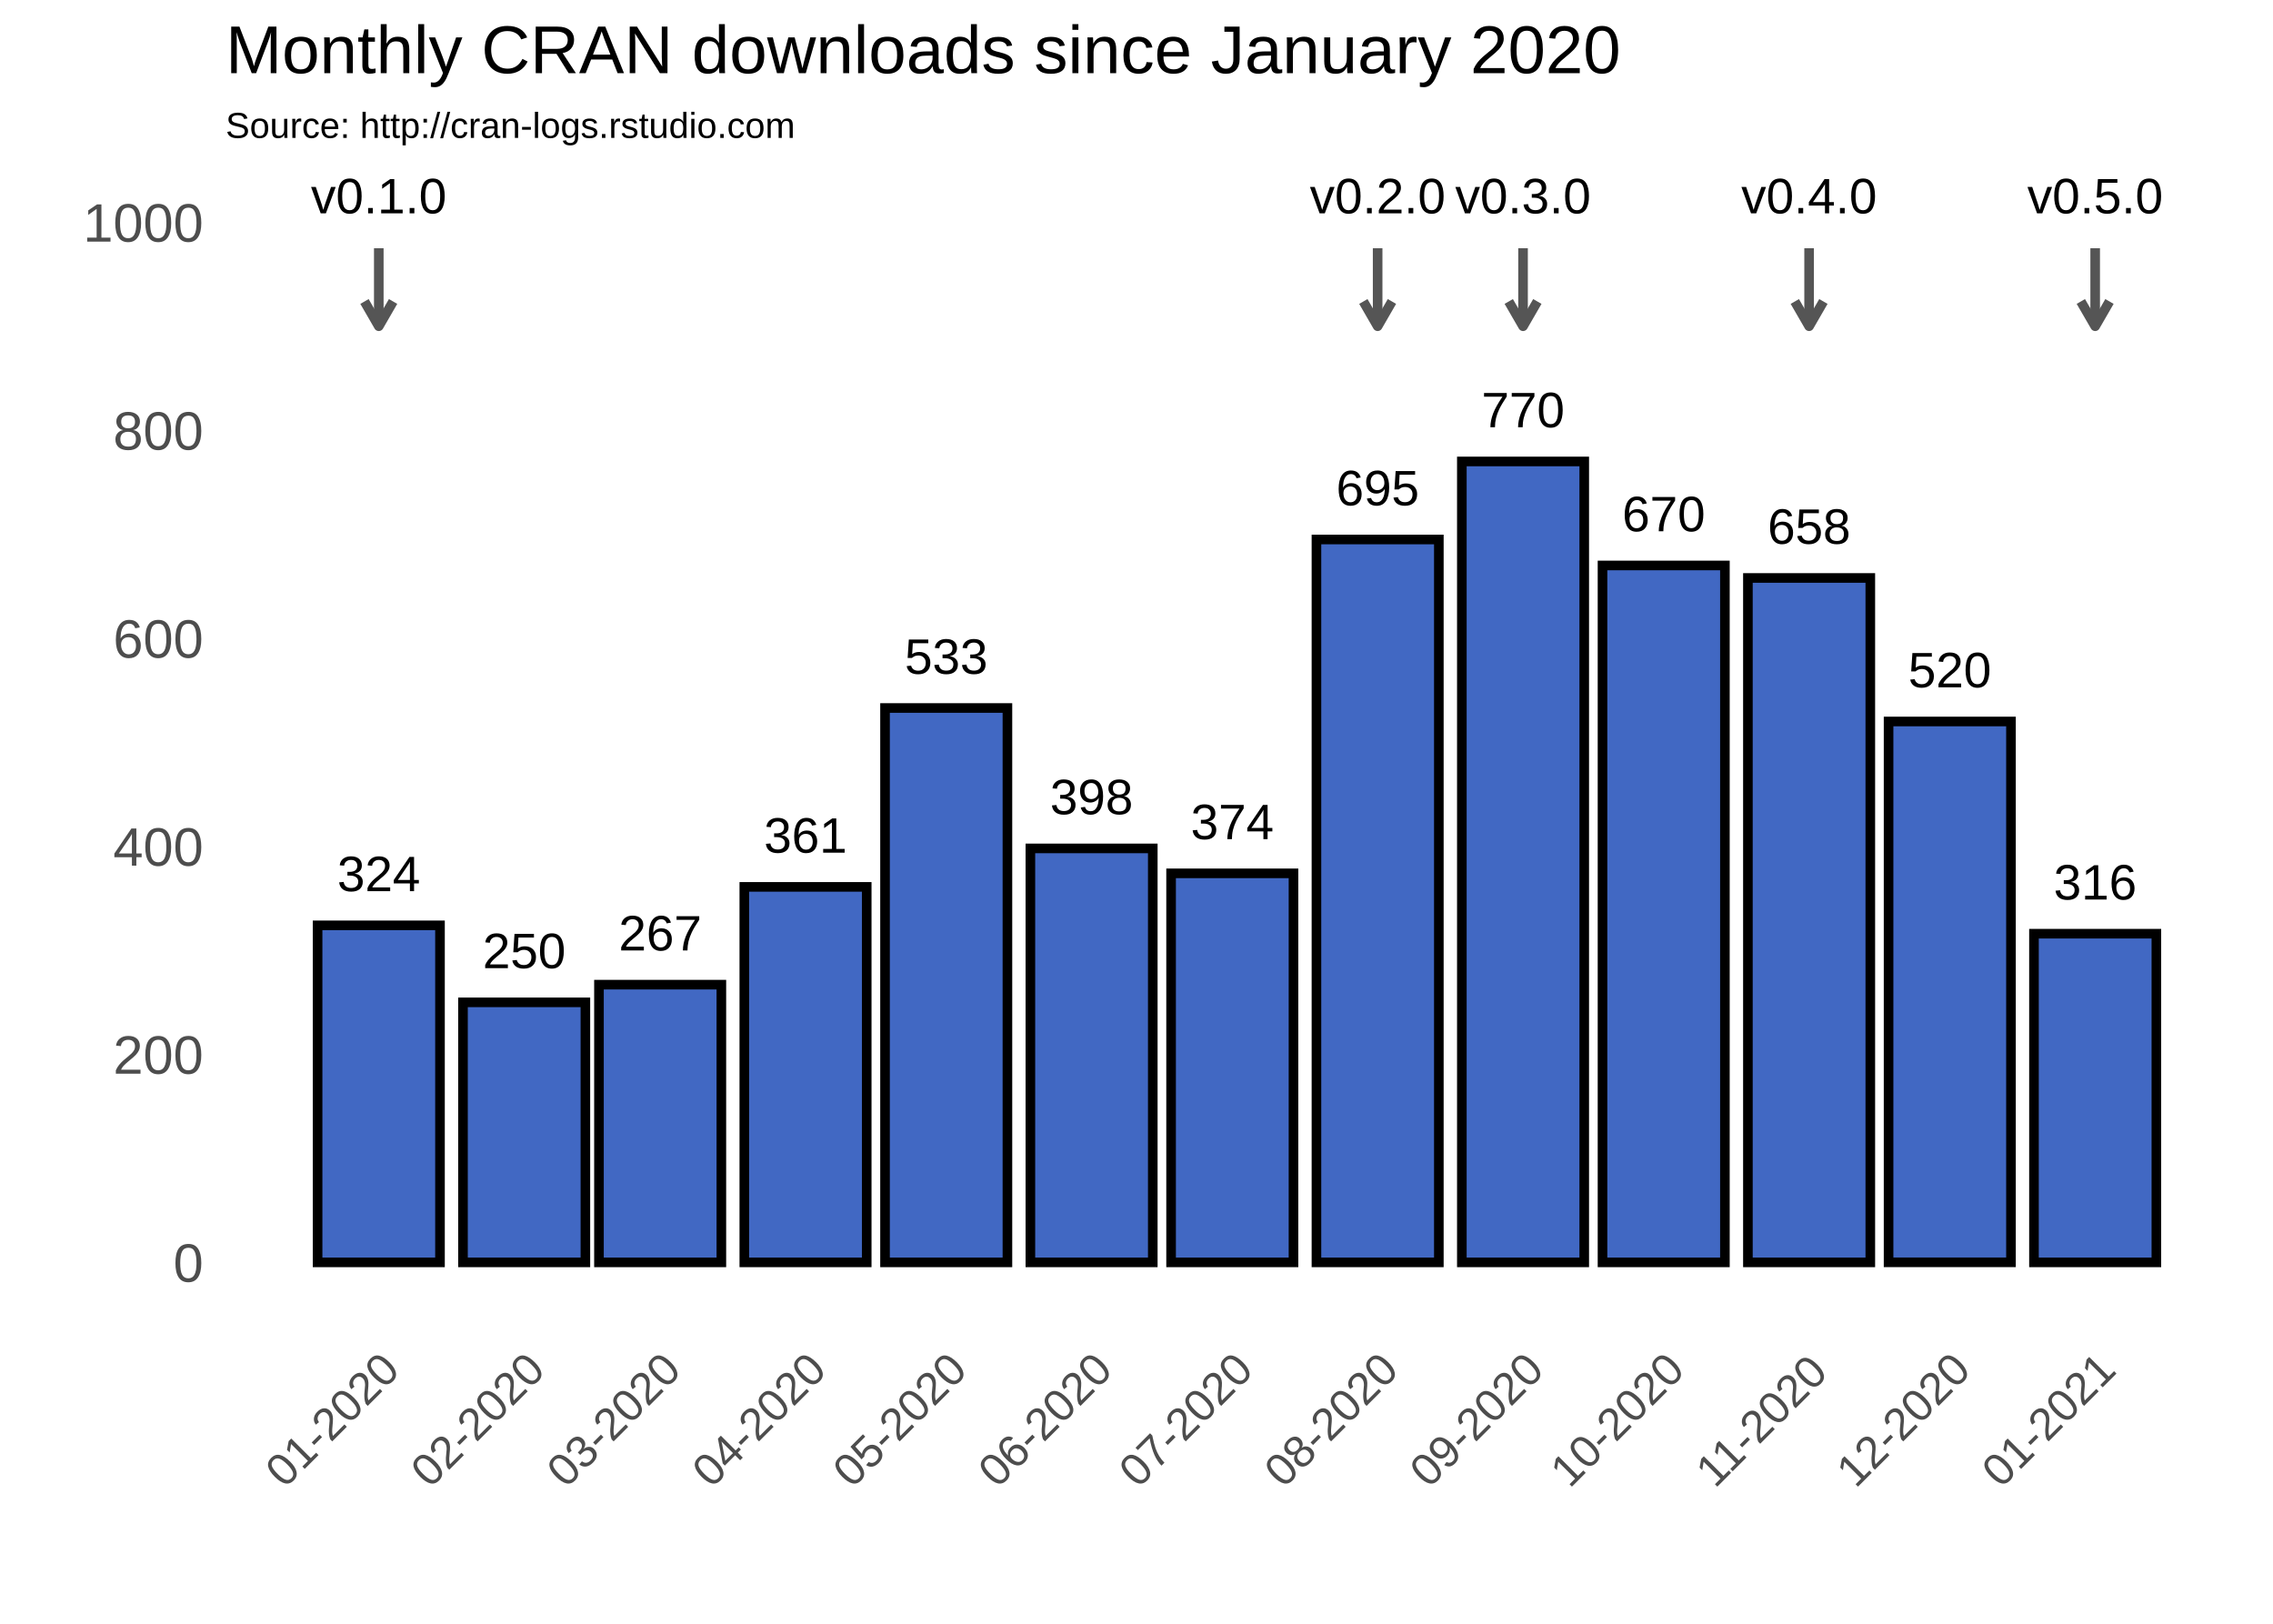
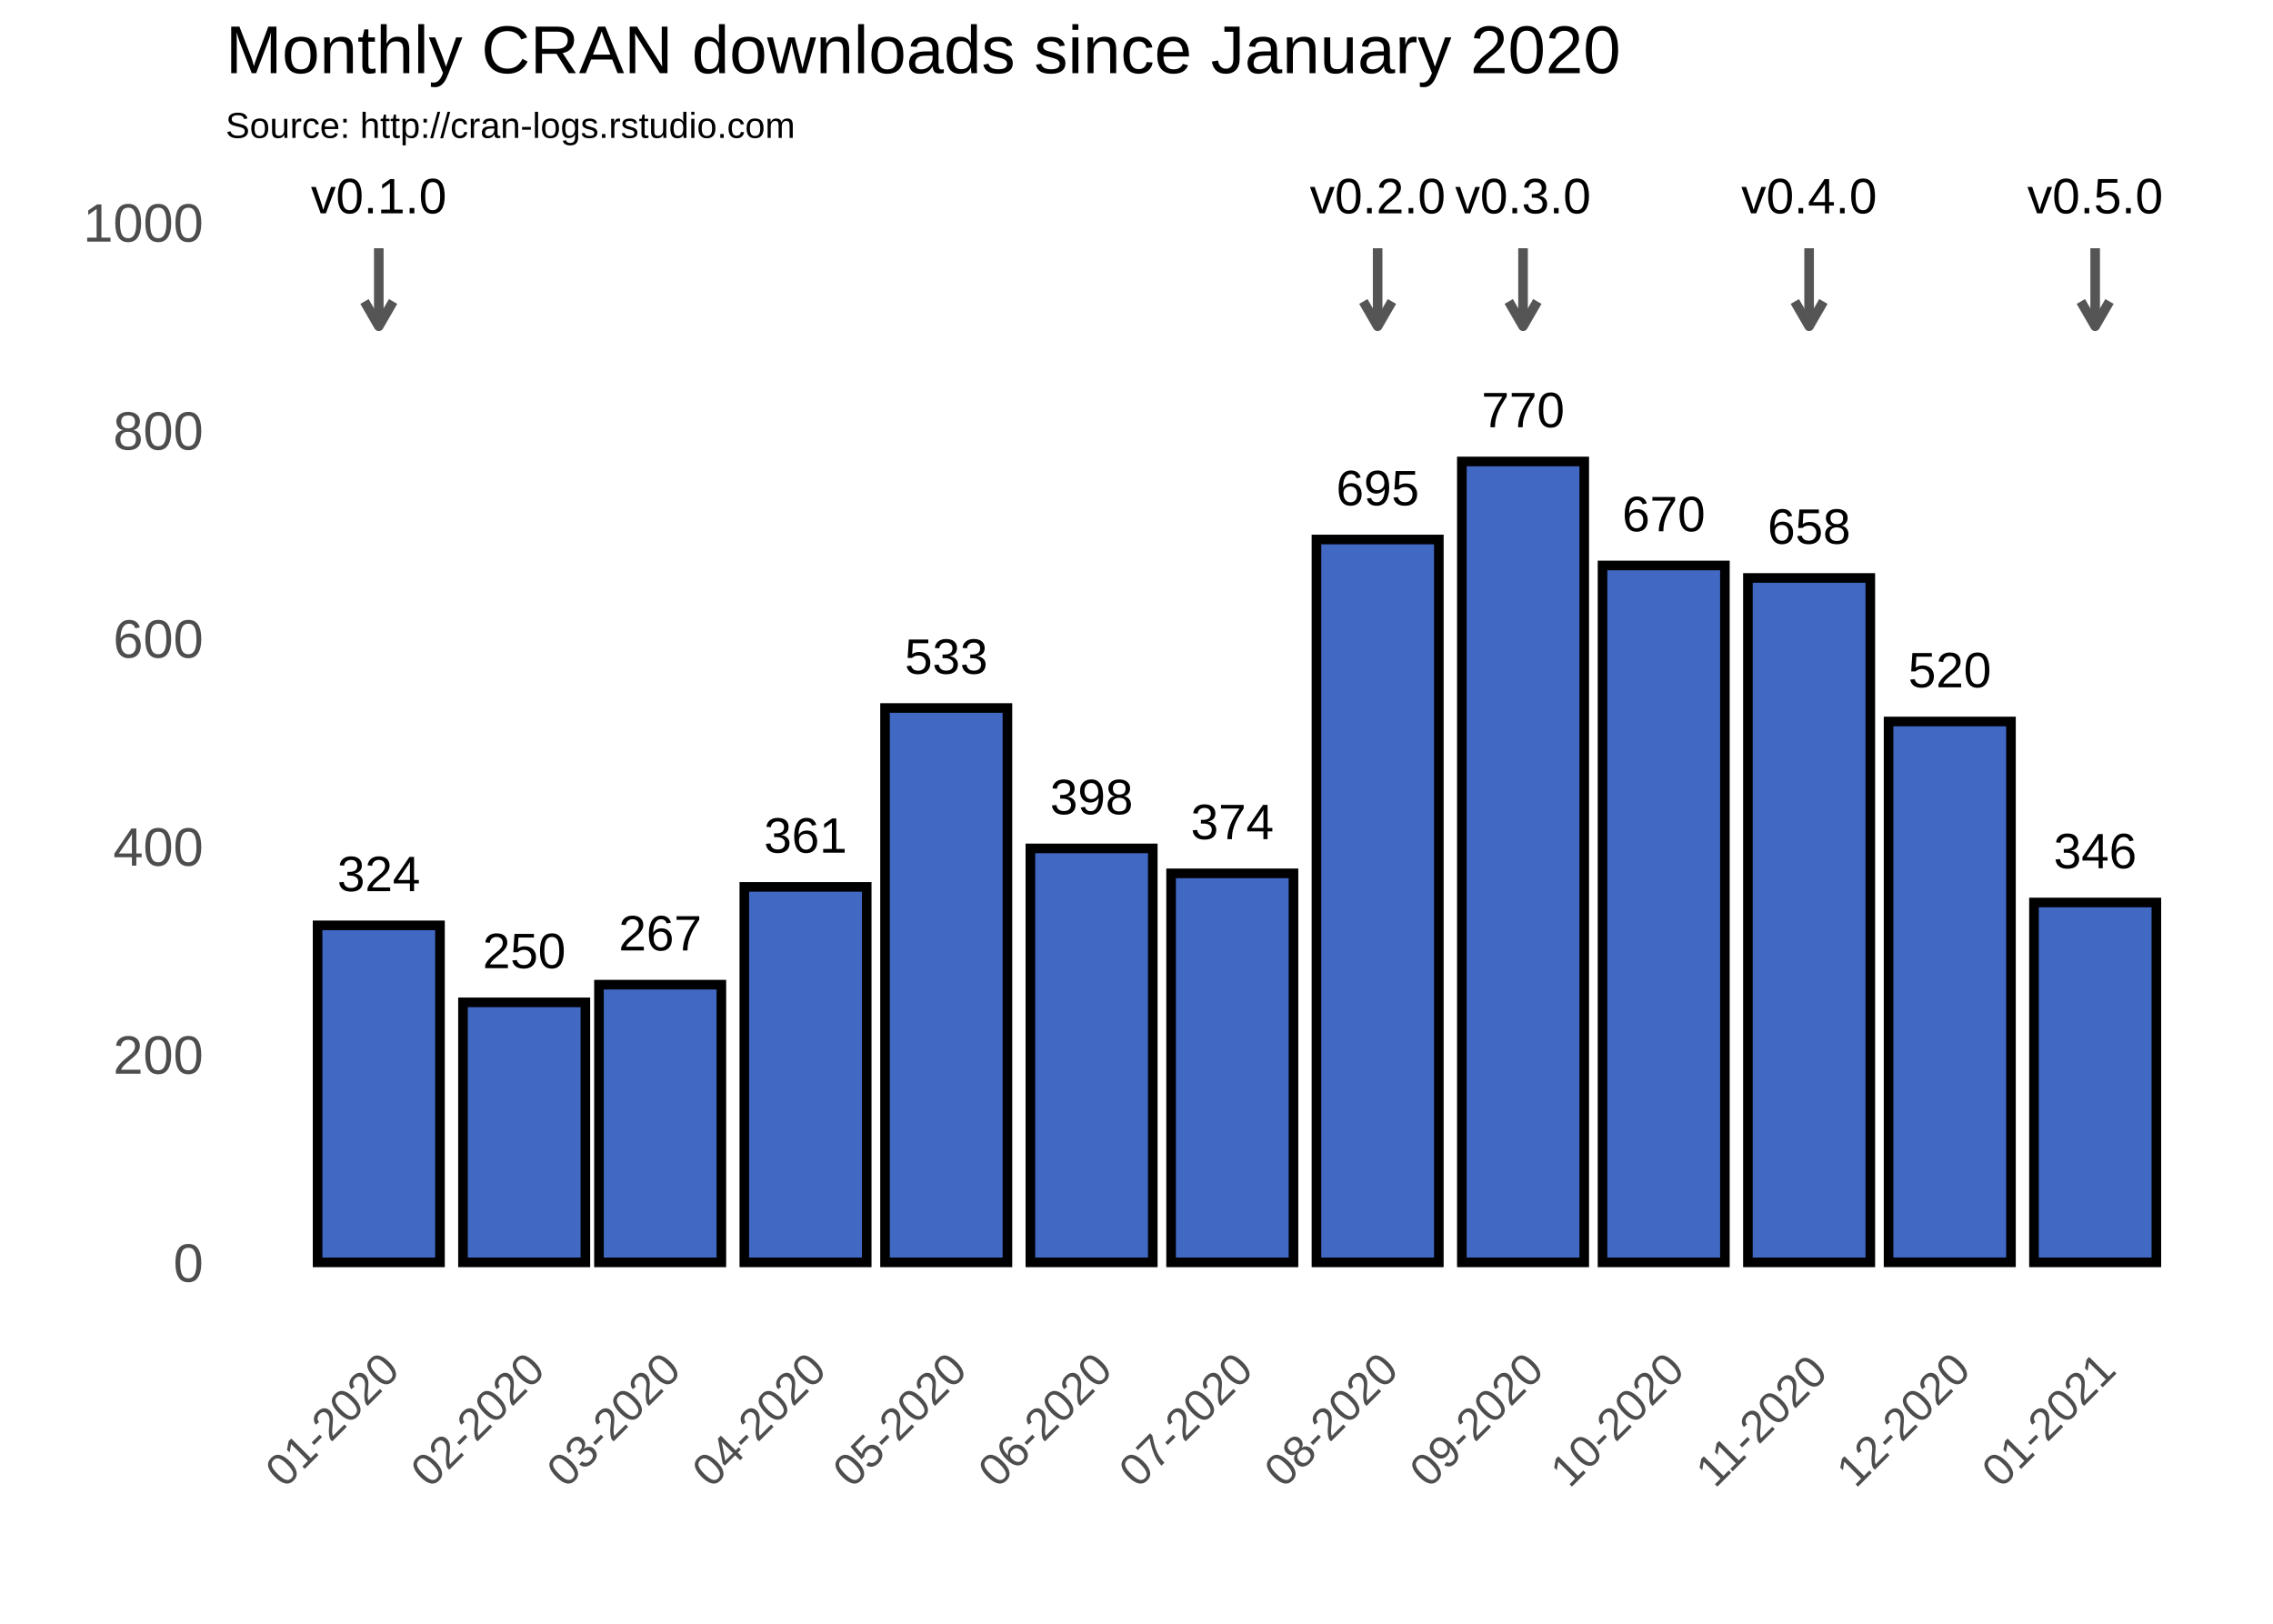
<svg xmlns="http://www.w3.org/2000/svg" viewBox="0 0 504.00 360.00">
  <defs>
    <style type="text/css">
    line, polyline, polygon, path, rect, circle {
      fill: none;
      stroke: #000000;
      stroke-linecap: round;
      stroke-linejoin: round;
      stroke-miterlimit: 10.00;
    }
  </style>
  </defs>
  <rect width="100%" height="100%" style="stroke: none; fill: #FFFFFF;" />
  <rect x="0.00" y="0" width="504.00" height="360.00" style="stroke-width: 1.07; stroke: #FFFFFF; fill: #FFFFFF;" />
  <defs>
    <clipPath id="cpNTAuMDN8NDk4LjUyfDI5MS40MXwzNy43NA==">
      <rect x="50.03" y="37.74" width="448.49" height="253.67" />
    </clipPath>
  </defs>
  <polyline points="50.03,256.82 498.52,256.82 " style="stroke-width: 0.53; stroke: #FFFFFF; stroke-linecap: butt;" clip-path="url(#cpNTAuMDN8NDk4LjUyfDI5MS40MXwzNy43NA==)" />
  <polyline points="50.03,210.70 498.52,210.70 " style="stroke-width: 0.53; stroke: #FFFFFF; stroke-linecap: butt;" clip-path="url(#cpNTAuMDN8NDk4LjUyfDI5MS40MXwzNy43NA==)" />
  <polyline points="50.03,164.58 498.52,164.58 " style="stroke-width: 0.53; stroke: #FFFFFF; stroke-linecap: butt;" clip-path="url(#cpNTAuMDN8NDk4LjUyfDI5MS40MXwzNy43NA==)" />
  <polyline points="50.03,118.45 498.52,118.45 " style="stroke-width: 0.53; stroke: #FFFFFF; stroke-linecap: butt;" clip-path="url(#cpNTAuMDN8NDk4LjUyfDI5MS40MXwzNy43NA==)" />
  <polyline points="50.03,72.33 498.52,72.33 " style="stroke-width: 0.53; stroke: #FFFFFF; stroke-linecap: butt;" clip-path="url(#cpNTAuMDN8NDk4LjUyfDI5MS40MXwzNy43NA==)" />
  <polyline points="51.76,291.41 51.76,37.74 " style="stroke-width: 0.53; stroke: #FFFFFF; stroke-linecap: butt;" clip-path="url(#cpNTAuMDN8NDk4LjUyfDI5MS40MXwzNy43NA==)" />
  <polyline points="67.87,291.41 67.87,37.74 " style="stroke-width: 0.53; stroke: #FFFFFF; stroke-linecap: butt;" clip-path="url(#cpNTAuMDN8NDk4LjUyfDI5MS40MXwzNy43NA==)" />
  <polyline points="100.11,291.41 100.11,37.74 " style="stroke-width: 0.53; stroke: #FFFFFF; stroke-linecap: butt;" clip-path="url(#cpNTAuMDN8NDk4LjUyfDI5MS40MXwzNy43NA==)" />
  <polyline points="131.30,291.41 131.30,37.74 " style="stroke-width: 0.53; stroke: #FFFFFF; stroke-linecap: butt;" clip-path="url(#cpNTAuMDN8NDk4LjUyfDI5MS40MXwzNy43NA==)" />
  <polyline points="162.50,291.41 162.50,37.74 " style="stroke-width: 0.53; stroke: #FFFFFF; stroke-linecap: butt;" clip-path="url(#cpNTAuMDN8NDk4LjUyfDI5MS40MXwzNy43NA==)" />
  <polyline points="194.21,291.41 194.21,37.74 " style="stroke-width: 0.53; stroke: #FFFFFF; stroke-linecap: butt;" clip-path="url(#cpNTAuMDN8NDk4LjUyfDI5MS40MXwzNy43NA==)" />
  <polyline points="225.93,291.41 225.93,37.74 " style="stroke-width: 0.53; stroke: #FFFFFF; stroke-linecap: butt;" clip-path="url(#cpNTAuMDN8NDk4LjUyfDI5MS40MXwzNy43NA==)" />
  <polyline points="257.64,291.41 257.64,37.74 " style="stroke-width: 0.53; stroke: #FFFFFF; stroke-linecap: butt;" clip-path="url(#cpNTAuMDN8NDk4LjUyfDI5MS40MXwzNy43NA==)" />
  <polyline points="289.36,291.41 289.36,37.74 " style="stroke-width: 0.53; stroke: #FFFFFF; stroke-linecap: butt;" clip-path="url(#cpNTAuMDN8NDk4LjUyfDI5MS40MXwzNy43NA==)" />
  <polyline points="321.59,291.41 321.59,37.74 " style="stroke-width: 0.53; stroke: #FFFFFF; stroke-linecap: butt;" clip-path="url(#cpNTAuMDN8NDk4LjUyfDI5MS40MXwzNy43NA==)" />
  <polyline points="353.30,291.41 353.30,37.74 " style="stroke-width: 0.53; stroke: #FFFFFF; stroke-linecap: butt;" clip-path="url(#cpNTAuMDN8NDk4LjUyfDI5MS40MXwzNy43NA==)" />
  <polyline points="385.02,291.41 385.02,37.74 " style="stroke-width: 0.53; stroke: #FFFFFF; stroke-linecap: butt;" clip-path="url(#cpNTAuMDN8NDk4LjUyfDI5MS40MXwzNy43NA==)" />
  <polyline points="416.73,291.41 416.73,37.74 " style="stroke-width: 0.53; stroke: #FFFFFF; stroke-linecap: butt;" clip-path="url(#cpNTAuMDN8NDk4LjUyfDI5MS40MXwzNy43NA==)" />
  <polyline points="448.45,291.41 448.45,37.74 " style="stroke-width: 0.53; stroke: #FFFFFF; stroke-linecap: butt;" clip-path="url(#cpNTAuMDN8NDk4LjUyfDI5MS40MXwzNy43NA==)" />
  <polyline points="480.68,291.41 480.68,37.74 " style="stroke-width: 0.53; stroke: #FFFFFF; stroke-linecap: butt;" clip-path="url(#cpNTAuMDN8NDk4LjUyfDI5MS40MXwzNy43NA==)" />
  <polyline points="496.80,291.41 496.80,37.74 " style="stroke-width: 0.53; stroke: #FFFFFF; stroke-linecap: butt;" clip-path="url(#cpNTAuMDN8NDk4LjUyfDI5MS40MXwzNy43NA==)" />
  <polyline points="50.03,279.88 498.52,279.88 " style="stroke-width: 1.07; stroke: #FFFFFF; stroke-linecap: butt;" clip-path="url(#cpNTAuMDN8NDk4LjUyfDI5MS40MXwzNy43NA==)" />
  <polyline points="50.03,233.76 498.52,233.76 " style="stroke-width: 1.07; stroke: #FFFFFF; stroke-linecap: butt;" clip-path="url(#cpNTAuMDN8NDk4LjUyfDI5MS40MXwzNy43NA==)" />
  <polyline points="50.03,187.64 498.52,187.64 " style="stroke-width: 1.07; stroke: #FFFFFF; stroke-linecap: butt;" clip-path="url(#cpNTAuMDN8NDk4LjUyfDI5MS40MXwzNy43NA==)" />
  <polyline points="50.03,141.51 498.52,141.51 " style="stroke-width: 1.07; stroke: #FFFFFF; stroke-linecap: butt;" clip-path="url(#cpNTAuMDN8NDk4LjUyfDI5MS40MXwzNy43NA==)" />
  <polyline points="50.03,95.39 498.52,95.39 " style="stroke-width: 1.07; stroke: #FFFFFF; stroke-linecap: butt;" clip-path="url(#cpNTAuMDN8NDk4LjUyfDI5MS40MXwzNy43NA==)" />
  <polyline points="50.03,49.27 498.52,49.27 " style="stroke-width: 1.07; stroke: #FFFFFF; stroke-linecap: butt;" clip-path="url(#cpNTAuMDN8NDk4LjUyfDI5MS40MXwzNy43NA==)" />
  <polyline points="83.99,291.41 83.99,37.74 " style="stroke-width: 1.07; stroke: #FFFFFF; stroke-linecap: butt;" clip-path="url(#cpNTAuMDN8NDk4LjUyfDI5MS40MXwzNy43NA==)" />
  <polyline points="116.22,291.41 116.22,37.74 " style="stroke-width: 1.07; stroke: #FFFFFF; stroke-linecap: butt;" clip-path="url(#cpNTAuMDN8NDk4LjUyfDI5MS40MXwzNy43NA==)" />
  <polyline points="146.38,291.41 146.38,37.74 " style="stroke-width: 1.07; stroke: #FFFFFF; stroke-linecap: butt;" clip-path="url(#cpNTAuMDN8NDk4LjUyfDI5MS40MXwzNy43NA==)" />
  <polyline points="178.61,291.41 178.61,37.74 " style="stroke-width: 1.07; stroke: #FFFFFF; stroke-linecap: butt;" clip-path="url(#cpNTAuMDN8NDk4LjUyfDI5MS40MXwzNy43NA==)" />
  <polyline points="209.81,291.41 209.81,37.74 " style="stroke-width: 1.07; stroke: #FFFFFF; stroke-linecap: butt;" clip-path="url(#cpNTAuMDN8NDk4LjUyfDI5MS40MXwzNy43NA==)" />
  <polyline points="242.04,291.41 242.04,37.74 " style="stroke-width: 1.07; stroke: #FFFFFF; stroke-linecap: butt;" clip-path="url(#cpNTAuMDN8NDk4LjUyfDI5MS40MXwzNy43NA==)" />
  <polyline points="273.24,291.41 273.24,37.74 " style="stroke-width: 1.07; stroke: #FFFFFF; stroke-linecap: butt;" clip-path="url(#cpNTAuMDN8NDk4LjUyfDI5MS40MXwzNy43NA==)" />
  <polyline points="305.47,291.41 305.47,37.74 " style="stroke-width: 1.07; stroke: #FFFFFF; stroke-linecap: butt;" clip-path="url(#cpNTAuMDN8NDk4LjUyfDI5MS40MXwzNy43NA==)" />
  <polyline points="337.71,291.41 337.71,37.74 " style="stroke-width: 1.07; stroke: #FFFFFF; stroke-linecap: butt;" clip-path="url(#cpNTAuMDN8NDk4LjUyfDI5MS40MXwzNy43NA==)" />
  <polyline points="368.90,291.41 368.90,37.74 " style="stroke-width: 1.07; stroke: #FFFFFF; stroke-linecap: butt;" clip-path="url(#cpNTAuMDN8NDk4LjUyfDI5MS40MXwzNy43NA==)" />
  <polyline points="401.14,291.41 401.14,37.74 " style="stroke-width: 1.07; stroke: #FFFFFF; stroke-linecap: butt;" clip-path="url(#cpNTAuMDN8NDk4LjUyfDI5MS40MXwzNy43NA==)" />
  <polyline points="432.33,291.41 432.33,37.74 " style="stroke-width: 1.07; stroke: #FFFFFF; stroke-linecap: butt;" clip-path="url(#cpNTAuMDN8NDk4LjUyfDI5MS40MXwzNy43NA==)" />
  <polyline points="464.57,291.41 464.57,37.74 " style="stroke-width: 1.07; stroke: #FFFFFF; stroke-linecap: butt;" clip-path="url(#cpNTAuMDN8NDk4LjUyfDI5MS40MXwzNy43NA==)" />
  <rect x="70.42" y="205.16" width="27.14" height="74.72" style="stroke-width: 2.13; stroke-linecap: square; stroke-linejoin: miter; fill: #4168C3;" clip-path="url(#cpNTAuMDN8NDk4LjUyfDI5MS40MXwzNy43NA==)" />
  <rect x="102.66" y="222.23" width="27.14" height="57.65" style="stroke-width: 2.13; stroke-linecap: square; stroke-linejoin: miter; fill: #4168C3;" clip-path="url(#cpNTAuMDN8NDk4LjUyfDI5MS40MXwzNy43NA==)" />
  <rect x="132.81" y="218.31" width="27.14" height="61.57" style="stroke-width: 2.13; stroke-linecap: square; stroke-linejoin: miter; fill: #4168C3;" clip-path="url(#cpNTAuMDN8NDk4LjUyfDI5MS40MXwzNy43NA==)" />
  <rect x="165.04" y="196.63" width="27.14" height="83.25" style="stroke-width: 2.13; stroke-linecap: square; stroke-linejoin: miter; fill: #4168C3;" clip-path="url(#cpNTAuMDN8NDk4LjUyfDI5MS40MXwzNy43NA==)" />
  <rect x="196.24" y="156.97" width="27.14" height="122.91" style="stroke-width: 2.13; stroke-linecap: square; stroke-linejoin: miter; fill: #4168C3;" clip-path="url(#cpNTAuMDN8NDk4LjUyfDI5MS40MXwzNy43NA==)" />
  <rect x="228.47" y="188.10" width="27.14" height="91.78" style="stroke-width: 2.13; stroke-linecap: square; stroke-linejoin: miter; fill: #4168C3;" clip-path="url(#cpNTAuMDN8NDk4LjUyfDI5MS40MXwzNy43NA==)" />
  <rect x="259.67" y="193.63" width="27.14" height="86.25" style="stroke-width: 2.13; stroke-linecap: square; stroke-linejoin: miter; fill: #4168C3;" clip-path="url(#cpNTAuMDN8NDk4LjUyfDI5MS40MXwzNy43NA==)" />
  <rect x="291.90" y="119.61" width="27.14" height="160.27" style="stroke-width: 2.13; stroke-linecap: square; stroke-linejoin: miter; fill: #4168C3;" clip-path="url(#cpNTAuMDN8NDk4LjUyfDI5MS40MXwzNy43NA==)" />
  <rect x="324.14" y="102.31" width="27.14" height="177.57" style="stroke-width: 2.13; stroke-linecap: square; stroke-linejoin: miter; fill: #4168C3;" clip-path="url(#cpNTAuMDN8NDk4LjUyfDI5MS40MXwzNy43NA==)" />
  <rect x="355.33" y="125.37" width="27.14" height="154.51" style="stroke-width: 2.13; stroke-linecap: square; stroke-linejoin: miter; fill: #4168C3;" clip-path="url(#cpNTAuMDN8NDk4LjUyfDI5MS40MXwzNy43NA==)" />
  <rect x="387.57" y="128.14" width="27.14" height="151.74" style="stroke-width: 2.13; stroke-linecap: square; stroke-linejoin: miter; fill: #4168C3;" clip-path="url(#cpNTAuMDN8NDk4LjUyfDI5MS40MXwzNy43NA==)" />
  <rect x="418.76" y="159.96" width="27.14" height="119.91" style="stroke-width: 2.13; stroke-linecap: square; stroke-linejoin: miter; fill: #4168C3;" clip-path="url(#cpNTAuMDN8NDk4LjUyfDI5MS40MXwzNy43NA==)" />
-   <rect x="451.00" y="207.01" width="27.14" height="72.87" style="stroke-width: 2.13; stroke-linecap: square; stroke-linejoin: miter; fill: #4168C3;" clip-path="url(#cpNTAuMDN8NDk4LjUyfDI5MS40MXwzNy43NA==)" />
+   <rect x="451.00" y="200.09" width="27.14" height="79.79" style="stroke-width: 2.13; stroke-linecap: square; stroke-linejoin: miter; fill: #4168C3;" clip-path="url(#cpNTAuMDN8NDk4LjUyfDI5MS40MXwzNy43NA==)" />
  <g clip-path="url(#cpNTAuMDN8NDk4LjUyfDI5MS40MXwzNy43NA==)">
    <text x="74.78" y="197.58" style="font-size: 11.04px; font-family: Arial;" textLength="18.42px" lengthAdjust="spacingAndGlyphs">324</text>
  </g>
  <g clip-path="url(#cpNTAuMDN8NDk4LjUyfDI5MS40MXwzNy43NA==)">
    <text x="107.02" y="214.65" style="font-size: 11.04px; font-family: Arial;" textLength="18.42px" lengthAdjust="spacingAndGlyphs">250</text>
  </g>
  <g clip-path="url(#cpNTAuMDN8NDk4LjUyfDI5MS40MXwzNy43NA==)">
    <text x="137.17" y="210.73" style="font-size: 11.04px; font-family: Arial;" textLength="18.42px" lengthAdjust="spacingAndGlyphs">267</text>
  </g>
  <g clip-path="url(#cpNTAuMDN8NDk4LjUyfDI5MS40MXwzNy43NA==)">
    <text x="169.40" y="189.05" style="font-size: 11.04px; font-family: Arial;" textLength="18.42px" lengthAdjust="spacingAndGlyphs">361</text>
  </g>
  <g clip-path="url(#cpNTAuMDN8NDk4LjUyfDI5MS40MXwzNy43NA==)">
    <text x="200.60" y="149.39" style="font-size: 11.04px; font-family: Arial;" textLength="18.42px" lengthAdjust="spacingAndGlyphs">533</text>
  </g>
  <g clip-path="url(#cpNTAuMDN8NDk4LjUyfDI5MS40MXwzNy43NA==)">
    <text x="232.83" y="180.52" style="font-size: 11.04px; font-family: Arial;" textLength="18.42px" lengthAdjust="spacingAndGlyphs">398</text>
  </g>
  <g clip-path="url(#cpNTAuMDN8NDk4LjUyfDI5MS40MXwzNy43NA==)">
    <text x="264.03" y="186.05" style="font-size: 11.04px; font-family: Arial;" textLength="18.42px" lengthAdjust="spacingAndGlyphs">374</text>
  </g>
  <g clip-path="url(#cpNTAuMDN8NDk4LjUyfDI5MS40MXwzNy43NA==)">
    <text x="296.26" y="112.03" style="font-size: 11.04px; font-family: Arial;" textLength="18.42px" lengthAdjust="spacingAndGlyphs">695</text>
  </g>
  <g clip-path="url(#cpNTAuMDN8NDk4LjUyfDI5MS40MXwzNy43NA==)">
    <text x="328.50" y="94.73" style="font-size: 11.04px; font-family: Arial;" textLength="18.42px" lengthAdjust="spacingAndGlyphs">770</text>
  </g>
  <g clip-path="url(#cpNTAuMDN8NDk4LjUyfDI5MS40MXwzNy43NA==)">
    <text x="359.69" y="117.79" style="font-size: 11.04px; font-family: Arial;" textLength="18.42px" lengthAdjust="spacingAndGlyphs">670</text>
  </g>
  <g clip-path="url(#cpNTAuMDN8NDk4LjUyfDI5MS40MXwzNy43NA==)">
    <text x="391.93" y="120.56" style="font-size: 11.04px; font-family: Arial;" textLength="18.42px" lengthAdjust="spacingAndGlyphs">658</text>
  </g>
  <g clip-path="url(#cpNTAuMDN8NDk4LjUyfDI5MS40MXwzNy43NA==)">
    <text x="423.12" y="152.38" style="font-size: 11.04px; font-family: Arial;" textLength="18.42px" lengthAdjust="spacingAndGlyphs">520</text>
  </g>
  <g clip-path="url(#cpNTAuMDN8NDk4LjUyfDI5MS40MXwzNy43NA==)">
-     <text x="455.36" y="199.43" style="font-size: 11.04px; font-family: Arial;" textLength="18.42px" lengthAdjust="spacingAndGlyphs">316</text>
+     <text x="455.36" y="192.51" style="font-size: 11.04px; font-family: Arial;" textLength="18.42px" lengthAdjust="spacingAndGlyphs">346</text>
  </g>
  <line x1="83.99" y1="55.04" x2="83.99" y2="72.33" style="stroke-width: 2.13; stroke: #555555; stroke-linecap: butt;" clip-path="url(#cpNTAuMDN8NDk4LjUyfDI5MS40MXwzNy43NA==)" />
  <polyline points="80.82,66.84 83.99,72.33 87.16,66.84 " style="stroke-width: 2.13; stroke: #555555; stroke-linecap: butt;" clip-path="url(#cpNTAuMDN8NDk4LjUyfDI5MS40MXwzNy43NA==)" />
  <line x1="305.47" y1="55.04" x2="305.47" y2="72.33" style="stroke-width: 2.13; stroke: #555555; stroke-linecap: butt;" clip-path="url(#cpNTAuMDN8NDk4LjUyfDI5MS40MXwzNy43NA==)" />
  <polyline points="302.30,66.84 305.47,72.33 308.64,66.84 " style="stroke-width: 2.13; stroke: #555555; stroke-linecap: butt;" clip-path="url(#cpNTAuMDN8NDk4LjUyfDI5MS40MXwzNy43NA==)" />
  <line x1="337.71" y1="55.04" x2="337.71" y2="72.33" style="stroke-width: 2.13; stroke: #555555; stroke-linecap: butt;" clip-path="url(#cpNTAuMDN8NDk4LjUyfDI5MS40MXwzNy43NA==)" />
  <polyline points="334.54,66.84 337.71,72.33 340.88,66.84 " style="stroke-width: 2.13; stroke: #555555; stroke-linecap: butt;" clip-path="url(#cpNTAuMDN8NDk4LjUyfDI5MS40MXwzNy43NA==)" />
  <line x1="401.14" y1="55.04" x2="401.14" y2="72.33" style="stroke-width: 2.13; stroke: #555555; stroke-linecap: butt;" clip-path="url(#cpNTAuMDN8NDk4LjUyfDI5MS40MXwzNy43NA==)" />
  <polyline points="397.97,66.84 401.14,72.33 404.31,66.84 " style="stroke-width: 2.13; stroke: #555555; stroke-linecap: butt;" clip-path="url(#cpNTAuMDN8NDk4LjUyfDI5MS40MXwzNy43NA==)" />
  <line x1="464.57" y1="55.04" x2="464.57" y2="72.33" style="stroke-width: 2.13; stroke: #555555; stroke-linecap: butt;" clip-path="url(#cpNTAuMDN8NDk4LjUyfDI5MS40MXwzNy43NA==)" />
  <polyline points="461.39,66.84 464.57,72.33 467.74,66.84 " style="stroke-width: 2.13; stroke: #555555; stroke-linecap: butt;" clip-path="url(#cpNTAuMDN8NDk4LjUyfDI5MS40MXwzNy43NA==)" />
  <g clip-path="url(#cpNTAuMDN8NDk4LjUyfDI5MS40MXwzNy43NA==)">
    <text x="68.95" y="47.30" style="font-size: 11.04px; font-family: Arial;" textLength="30.07px" lengthAdjust="spacingAndGlyphs">v0.1.0</text>
  </g>
  <g clip-path="url(#cpNTAuMDN8NDk4LjUyfDI5MS40MXwzNy43NA==)">
    <text x="290.44" y="47.30" style="font-size: 11.04px; font-family: Arial;" textLength="30.07px" lengthAdjust="spacingAndGlyphs">v0.2.0</text>
  </g>
  <g clip-path="url(#cpNTAuMDN8NDk4LjUyfDI5MS40MXwzNy43NA==)">
    <text x="322.67" y="47.30" style="font-size: 11.04px; font-family: Arial;" textLength="30.07px" lengthAdjust="spacingAndGlyphs">v0.3.0</text>
  </g>
  <g clip-path="url(#cpNTAuMDN8NDk4LjUyfDI5MS40MXwzNy43NA==)">
    <text x="386.10" y="47.30" style="font-size: 11.04px; font-family: Arial;" textLength="30.07px" lengthAdjust="spacingAndGlyphs">v0.4.0</text>
  </g>
  <g clip-path="url(#cpNTAuMDN8NDk4LjUyfDI5MS40MXwzNy43NA==)">
    <text x="449.53" y="47.30" style="font-size: 11.04px; font-family: Arial;" textLength="30.07px" lengthAdjust="spacingAndGlyphs">v0.5.0</text>
  </g>
  <defs>
    <clipPath id="cpMC4wMHw1MDQuMDB8MzYwLjAwfDAuMDA=">
      <rect x="0.00" y="0.00" width="504.00" height="360.00" />
    </clipPath>
  </defs>
  <g clip-path="url(#cpMC4wMHw1MDQuMDB8MzYwLjAwfDAuMDA=)">
    <text x="38.43" y="284.17" style="font-size: 12.00px; fill: #4D4D4D; font-family: Arial;" textLength="6.67px" lengthAdjust="spacingAndGlyphs">0</text>
  </g>
  <g clip-path="url(#cpMC4wMHw1MDQuMDB8MzYwLjAwfDAuMDA=)">
    <text x="25.08" y="238.05" style="font-size: 12.00px; fill: #4D4D4D; font-family: Arial;" textLength="20.02px" lengthAdjust="spacingAndGlyphs">200</text>
  </g>
  <g clip-path="url(#cpMC4wMHw1MDQuMDB8MzYwLjAwfDAuMDA=)">
    <text x="25.08" y="191.93" style="font-size: 12.00px; fill: #4D4D4D; font-family: Arial;" textLength="20.02px" lengthAdjust="spacingAndGlyphs">400</text>
  </g>
  <g clip-path="url(#cpMC4wMHw1MDQuMDB8MzYwLjAwfDAuMDA=)">
    <text x="25.08" y="145.81" style="font-size: 12.00px; fill: #4D4D4D; font-family: Arial;" textLength="20.02px" lengthAdjust="spacingAndGlyphs">600</text>
  </g>
  <g clip-path="url(#cpMC4wMHw1MDQuMDB8MzYwLjAwfDAuMDA=)">
    <text x="25.08" y="99.69" style="font-size: 12.00px; fill: #4D4D4D; font-family: Arial;" textLength="20.02px" lengthAdjust="spacingAndGlyphs">800</text>
  </g>
  <g clip-path="url(#cpMC4wMHw1MDQuMDB8MzYwLjAwfDAuMDA=)">
    <text x="18.41" y="53.57" style="font-size: 12.00px; fill: #4D4D4D; font-family: Arial;" textLength="26.70px" lengthAdjust="spacingAndGlyphs">1000</text>
  </g>
  <g clip-path="url(#cpMC4wMHw1MDQuMDB8MzYwLjAwfDAuMDA=)">
    <text transform="translate(63.10,330.14) rotate(-45)" style="font-size: 10.00px; fill: #4D4D4D; font-family: Arial;" textLength="36.70px" lengthAdjust="spacingAndGlyphs">01-2020</text>
  </g>
  <g clip-path="url(#cpMC4wMHw1MDQuMDB8MzYwLjAwfDAuMDA=)">
    <text transform="translate(95.34,330.14) rotate(-45)" style="font-size: 10.00px; fill: #4D4D4D; font-family: Arial;" textLength="36.70px" lengthAdjust="spacingAndGlyphs">02-2020</text>
  </g>
  <g clip-path="url(#cpMC4wMHw1MDQuMDB8MzYwLjAwfDAuMDA=)">
    <text transform="translate(125.49,330.14) rotate(-45)" style="font-size: 10.00px; fill: #4D4D4D; font-family: Arial;" textLength="36.70px" lengthAdjust="spacingAndGlyphs">03-2020</text>
  </g>
  <g clip-path="url(#cpMC4wMHw1MDQuMDB8MzYwLjAwfDAuMDA=)">
    <text transform="translate(157.73,330.14) rotate(-45)" style="font-size: 10.00px; fill: #4D4D4D; font-family: Arial;" textLength="36.70px" lengthAdjust="spacingAndGlyphs">04-2020</text>
  </g>
  <g clip-path="url(#cpMC4wMHw1MDQuMDB8MzYwLjAwfDAuMDA=)">
    <text transform="translate(188.92,330.14) rotate(-45)" style="font-size: 10.00px; fill: #4D4D4D; font-family: Arial;" textLength="36.70px" lengthAdjust="spacingAndGlyphs">05-2020</text>
  </g>
  <g clip-path="url(#cpMC4wMHw1MDQuMDB8MzYwLjAwfDAuMDA=)">
    <text transform="translate(221.15,330.14) rotate(-45)" style="font-size: 10.00px; fill: #4D4D4D; font-family: Arial;" textLength="36.70px" lengthAdjust="spacingAndGlyphs">06-2020</text>
  </g>
  <g clip-path="url(#cpMC4wMHw1MDQuMDB8MzYwLjAwfDAuMDA=)">
    <text transform="translate(252.35,330.14) rotate(-45)" style="font-size: 10.00px; fill: #4D4D4D; font-family: Arial;" textLength="36.70px" lengthAdjust="spacingAndGlyphs">07-2020</text>
  </g>
  <g clip-path="url(#cpMC4wMHw1MDQuMDB8MzYwLjAwfDAuMDA=)">
    <text transform="translate(284.58,330.14) rotate(-45)" style="font-size: 10.00px; fill: #4D4D4D; font-family: Arial;" textLength="36.70px" lengthAdjust="spacingAndGlyphs">08-2020</text>
  </g>
  <g clip-path="url(#cpMC4wMHw1MDQuMDB8MzYwLjAwfDAuMDA=)">
    <text transform="translate(316.82,330.14) rotate(-45)" style="font-size: 10.00px; fill: #4D4D4D; font-family: Arial;" textLength="36.70px" lengthAdjust="spacingAndGlyphs">09-2020</text>
  </g>
  <g clip-path="url(#cpMC4wMHw1MDQuMDB8MzYwLjAwfDAuMDA=)">
    <text transform="translate(348.01,330.14) rotate(-45)" style="font-size: 10.00px; fill: #4D4D4D; font-family: Arial;" textLength="36.70px" lengthAdjust="spacingAndGlyphs">10-2020</text>
  </g>
  <g clip-path="url(#cpMC4wMHw1MDQuMDB8MzYwLjAwfDAuMDA=)">
    <text transform="translate(380.25,330.14) rotate(-45)" style="font-size: 10.00px; fill: #4D4D4D; font-family: Arial;" textLength="36.70px" lengthAdjust="spacingAndGlyphs">11-2020</text>
  </g>
  <g clip-path="url(#cpMC4wMHw1MDQuMDB8MzYwLjAwfDAuMDA=)">
    <text transform="translate(411.44,330.14) rotate(-45)" style="font-size: 10.00px; fill: #4D4D4D; font-family: Arial;" textLength="36.70px" lengthAdjust="spacingAndGlyphs">12-2020</text>
  </g>
  <g clip-path="url(#cpMC4wMHw1MDQuMDB8MzYwLjAwfDAuMDA=)">
    <text transform="translate(443.68,330.14) rotate(-45)" style="font-size: 10.00px; fill: #4D4D4D; font-family: Arial;" textLength="36.70px" lengthAdjust="spacingAndGlyphs">01-2021</text>
  </g>
  <g clip-path="url(#cpMC4wMHw1MDQuMDB8MzYwLjAwfDAuMDA=)">
    <text x="50.03" y="30.58" style="font-size: 8.00px; font-family: Arial;" textLength="126.28px" lengthAdjust="spacingAndGlyphs">Source: http://cran-logs.rstudio.com</text>
  </g>
  <g clip-path="url(#cpMC4wMHw1MDQuMDB8MzYwLjAwfDAuMDA=)">
    <text x="50.03" y="16.22" style="font-size: 15.00px; font-family: Arial;" textLength="309.33px" lengthAdjust="spacingAndGlyphs">Monthly CRAN downloads since January 2020</text>
  </g>
</svg>
